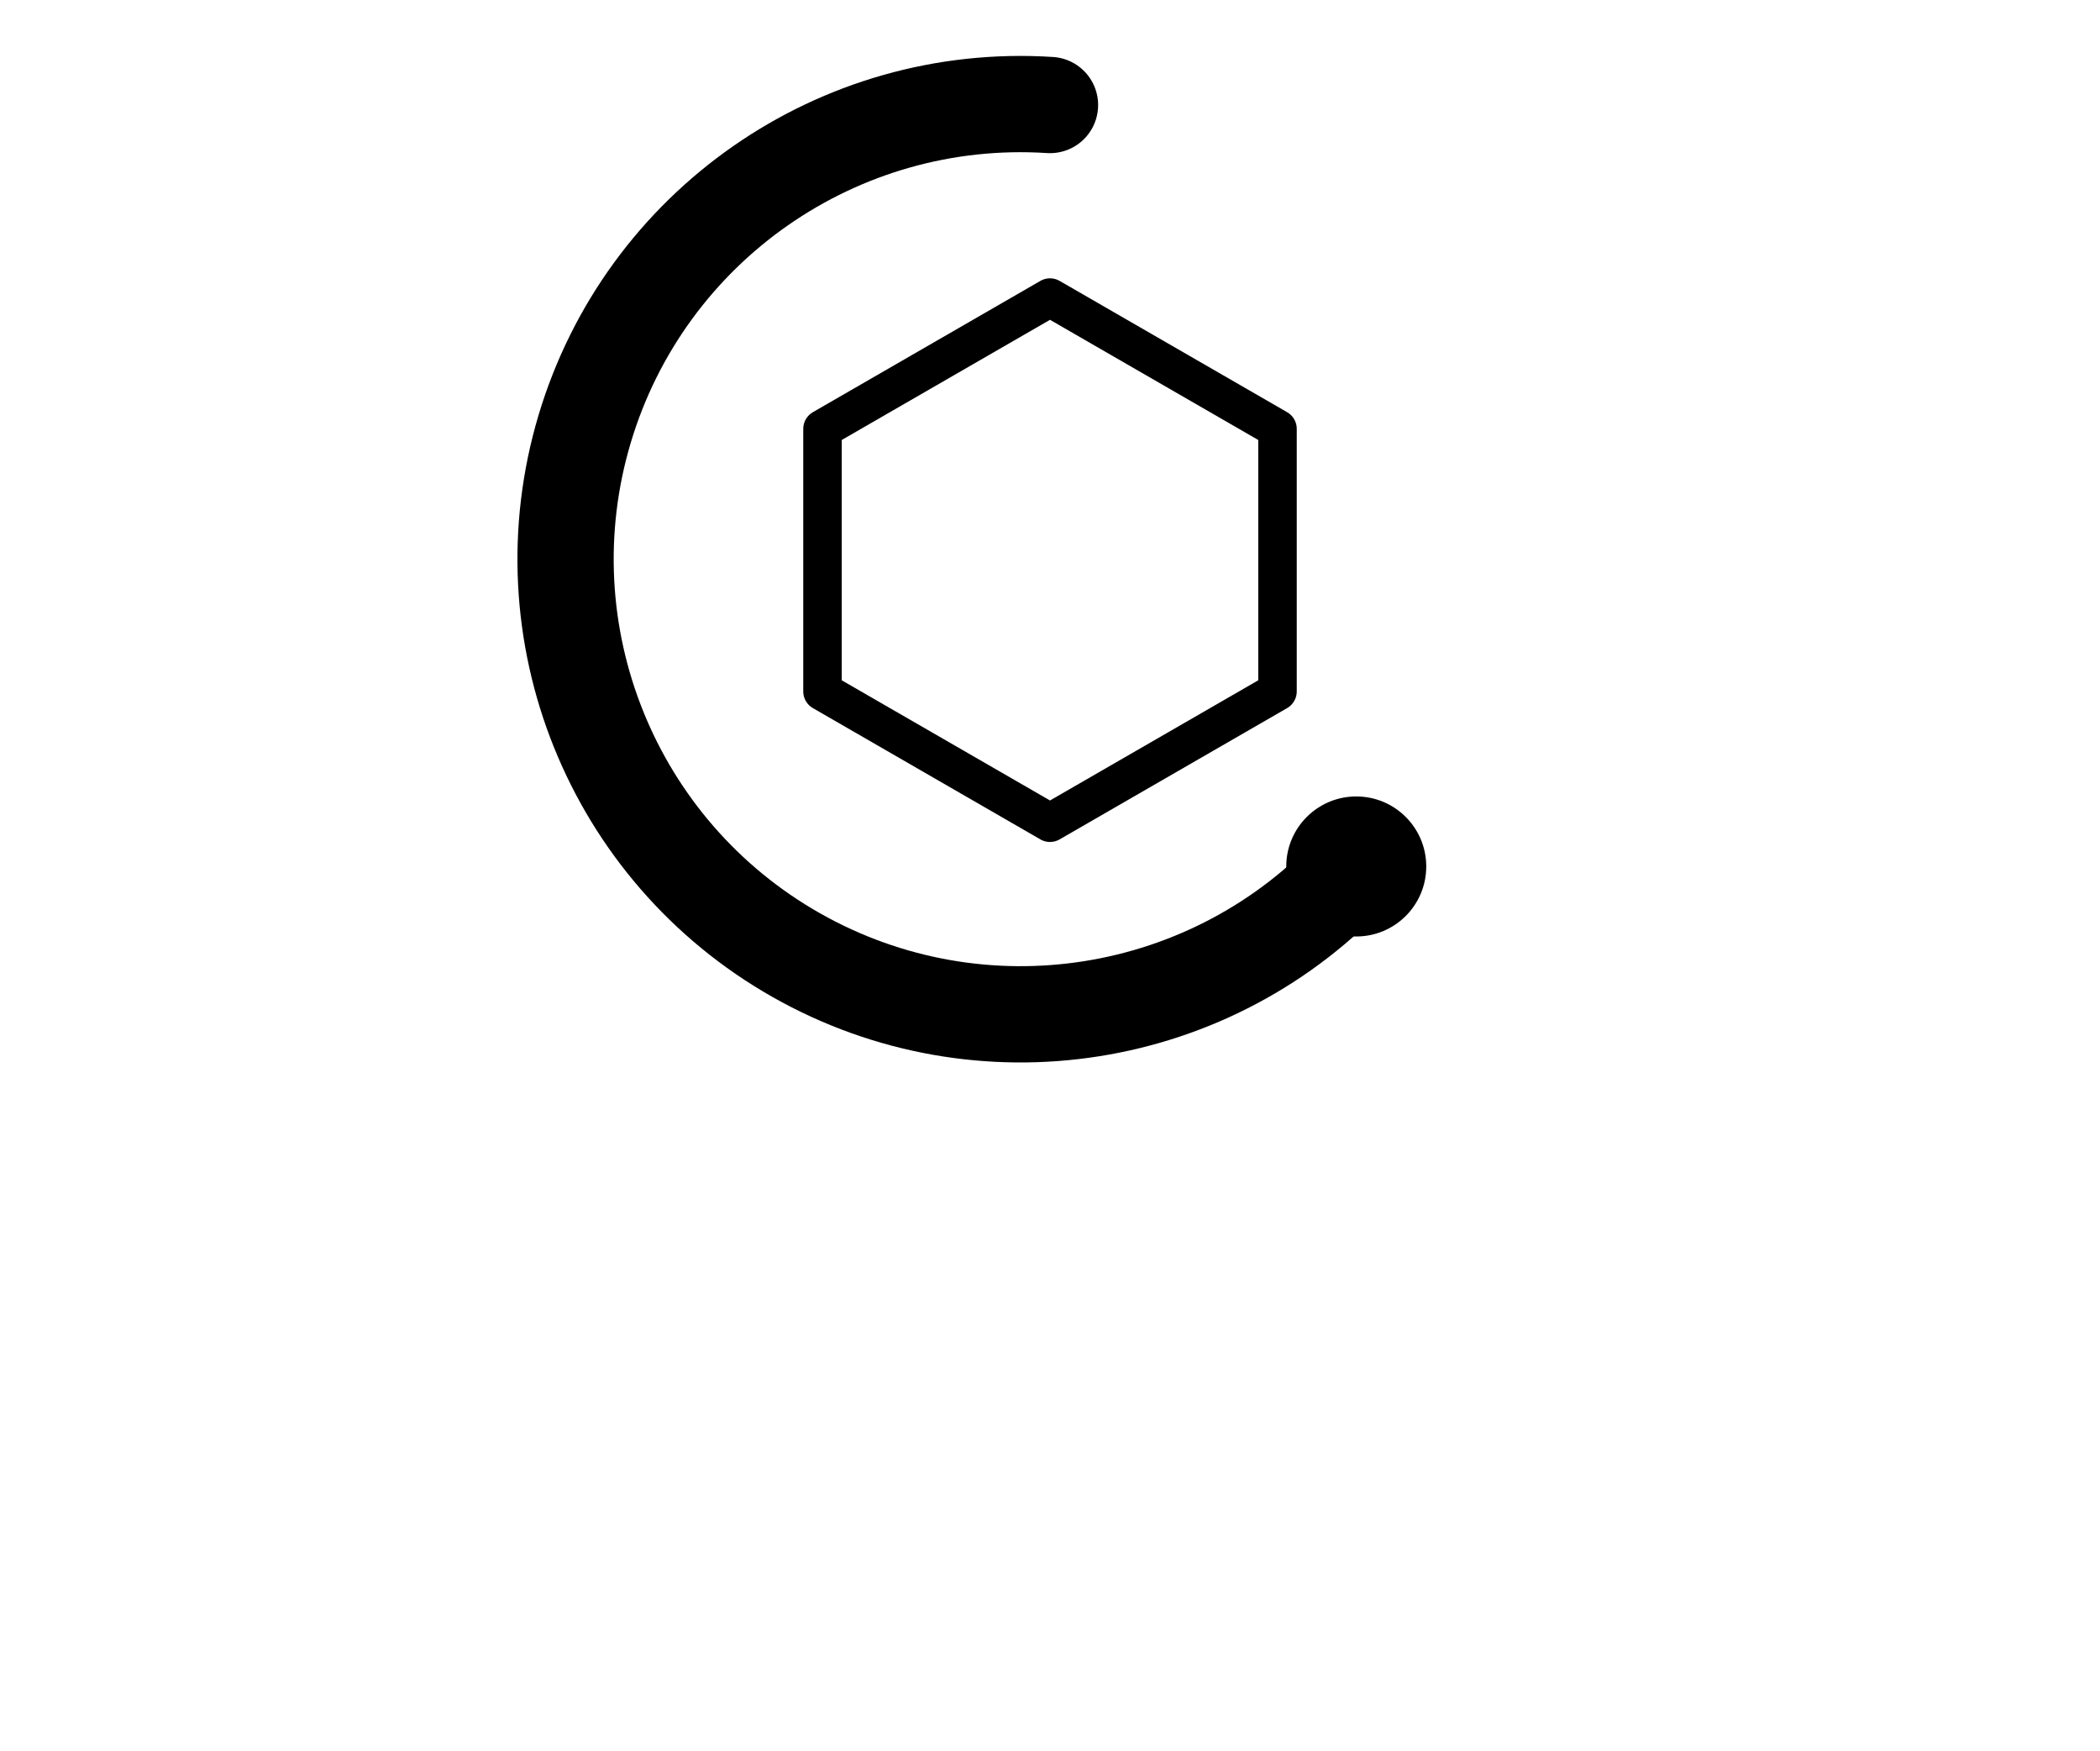
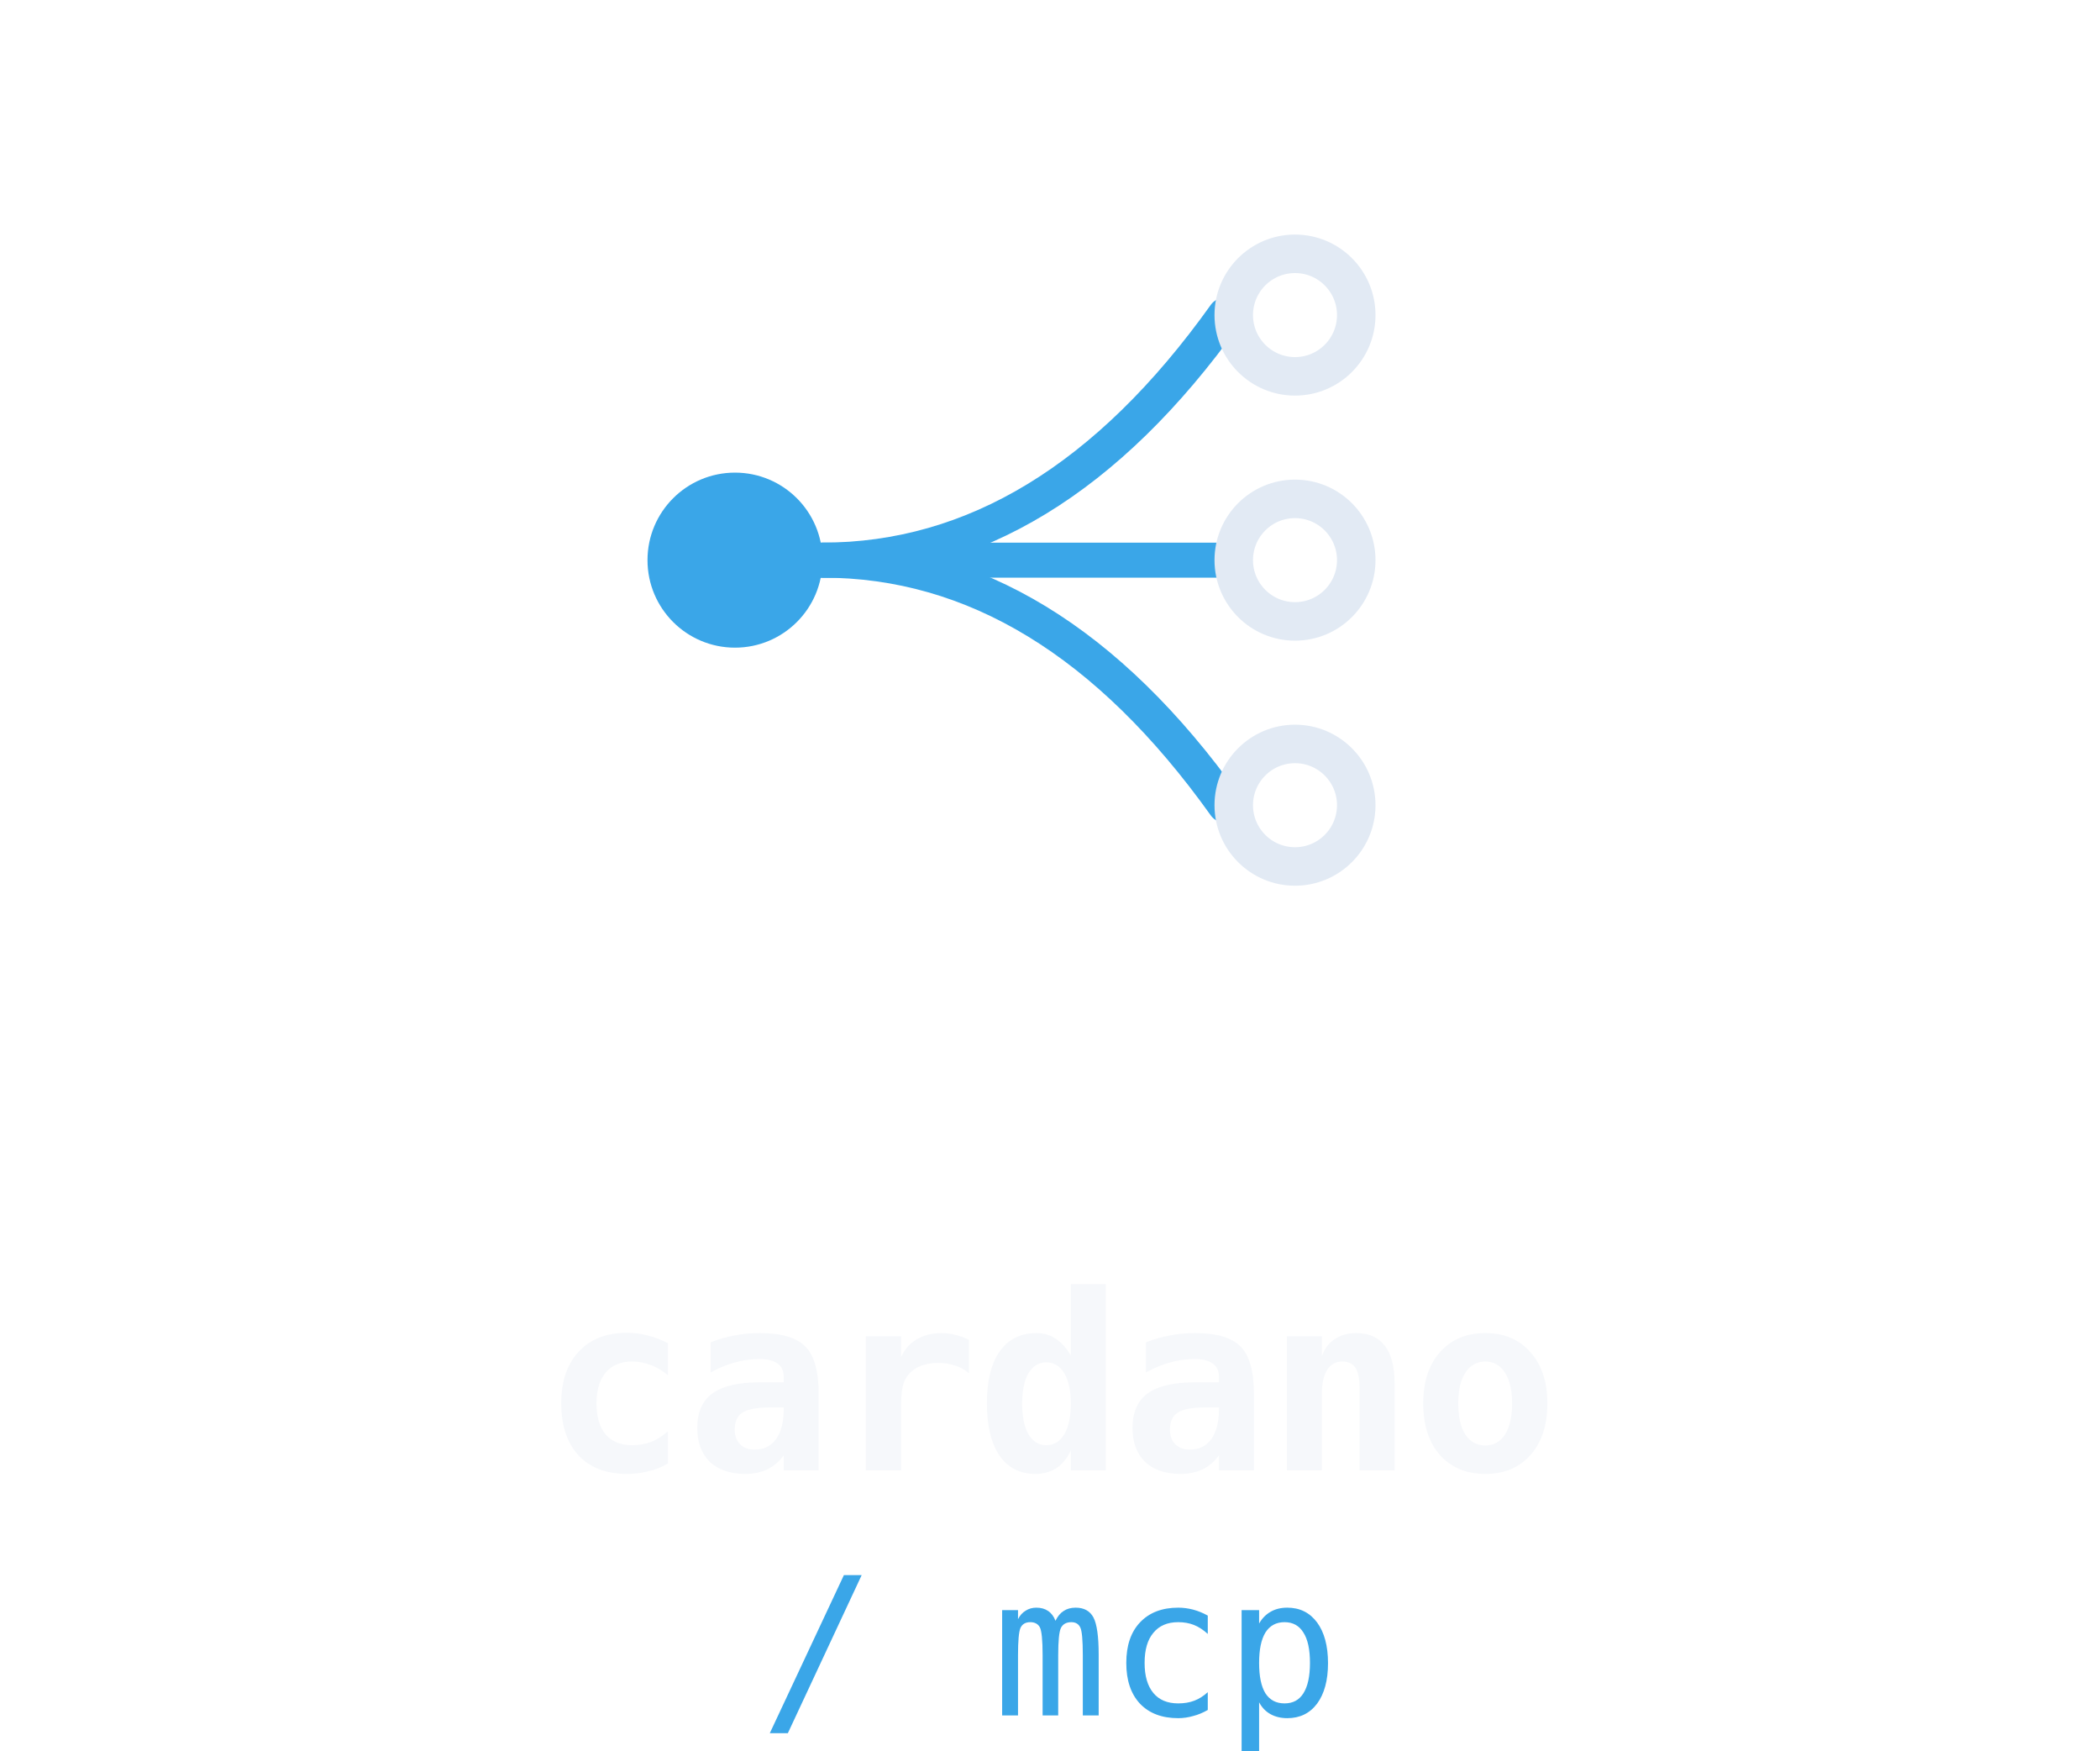
<svg xmlns="http://www.w3.org/2000/svg" viewBox="0 0 120 100" fill="none">
-   <defs>
-     <linearGradient id="cmGrad" x1="0%" y1="0%" x2="100%" y2="100%">
-       <stop offset="0%" stop-color="oklch(0.82 0.16 230)" />
-       <stop offset="100%" stop-color="oklch(0.78 0.16 165)" />
-     </linearGradient>
-   </defs>
  <g transform="translate(28, 0)">
-     <path d="M 32 6 A 26 26 0 1 0 49.5 49.5" fill="none" stroke="url(#cmGrad)" stroke-width="5.5" stroke-linecap="round" />
-     <circle cx="49.5" cy="49.5" r="4" fill="url(#cmGrad)" />
-     <circle cx="50" cy="14.5" r="3" fill="oklch(0.78 0.16 165)" />
-     <path d="M 32 17 L 45 24.5 L 45 39.5 L 32 47 L 19 39.5 L 19 24.5 Z" fill="oklch(0.16 0.012 250)" stroke="url(#cmGrad)" stroke-width="2.2" stroke-linejoin="round" />
-     <circle cx="28.5" cy="32" r="2" fill="oklch(0.78 0.16 230)" />
-     <circle cx="35.5" cy="32" r="2" fill="oklch(0.78 0.16 165)" />
+     <circle cx="14" cy="32" r="5" fill="#3aa6e8" />
+     <path d="M 19 32 Q 32 32 42 18" fill="none" stroke="#3aa6e8" stroke-width="2" stroke-linecap="round" />
+     <path d="M 19 32 L 42 32" fill="none" stroke="#3aa6e8" stroke-width="2" stroke-linecap="round" />
+     <path d="M 19 32 Q 32 32 42 46" fill="none" stroke="#3aa6e8" stroke-width="2" stroke-linecap="round" />
+     <circle cx="46" cy="18" r="3.5" fill="none" stroke="#e2eaf4" stroke-width="2.2" />
+     <circle cx="46" cy="32" r="3.5" fill="none" stroke="#e2eaf4" stroke-width="2.2" />
+     <circle cx="46" cy="46" r="3.5" fill="none" stroke="#e2eaf4" stroke-width="2.2" />
  </g>
-   <text x="60" y="84" text-anchor="middle" font-family="Geist Mono, ui-monospace, SF Mono, Menlo, monospace" font-size="14" font-weight="600" letter-spacing="-0.01em" fill="oklch(0.97 0.005 250)">cardano</text>
-   <text x="60" y="98" text-anchor="middle" font-family="Geist Mono, ui-monospace, SF Mono, Menlo, monospace" font-size="11" font-weight="400" fill="oklch(0.55 0.012 250)">/ mcp</text>
+   <text x="60" y="84" text-anchor="middle" font-family="Geist Mono, ui-monospace, SF Mono, Menlo, monospace" font-size="14" font-weight="600" letter-spacing="-0.01em" fill="#f6f8fb">cardano</text>
+   <text x="60" y="98" text-anchor="middle" font-family="Geist Mono, ui-monospace, SF Mono, Menlo, monospace" font-size="11" font-weight="400" fill="#3aa6e8">/ mcp</text>
</svg>
